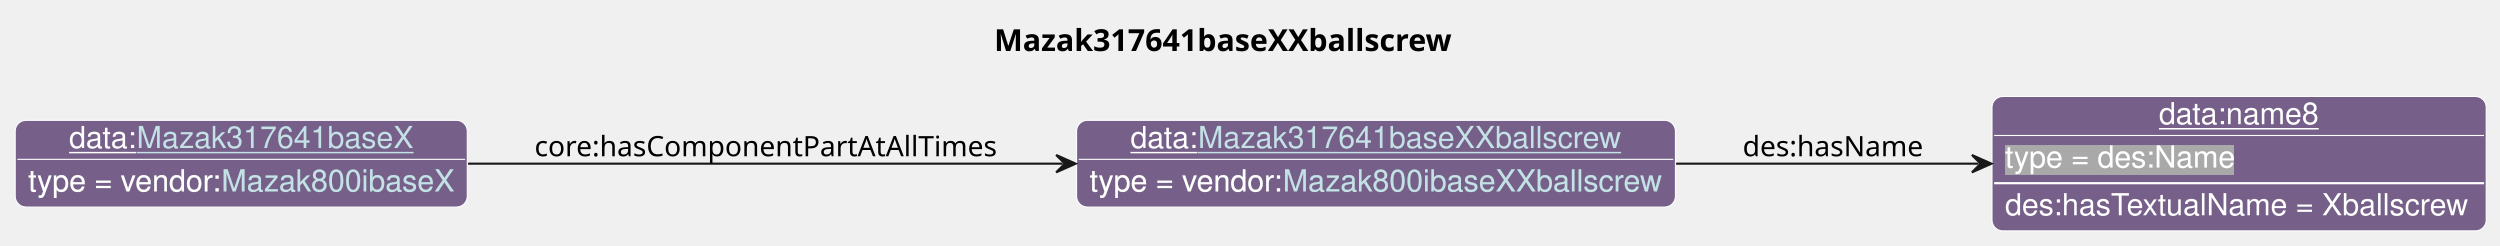
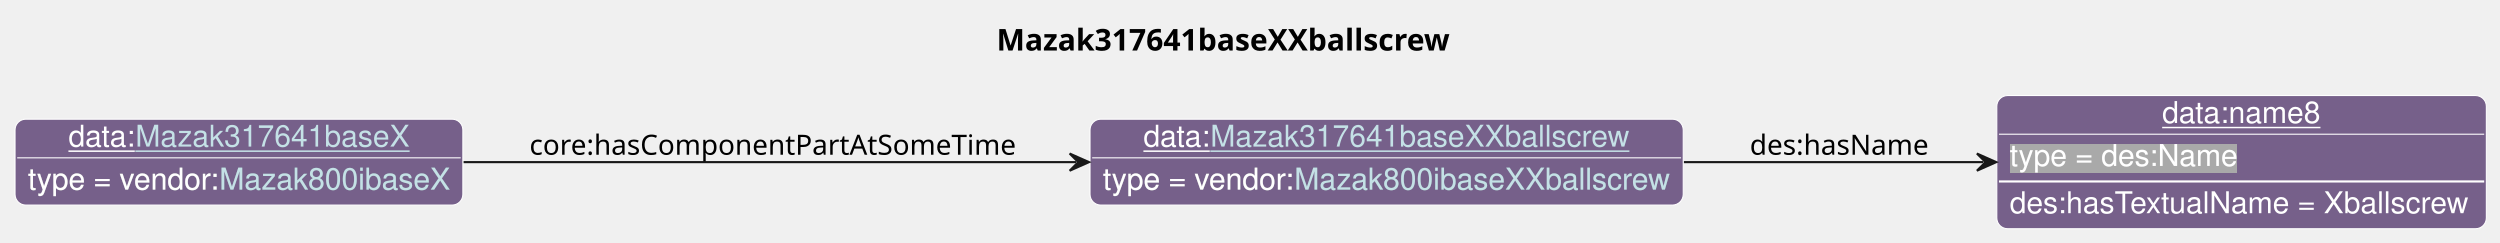
- <svg xmlns="http://www.w3.org/2000/svg" xmlns:xlink="http://www.w3.org/1999/xlink" contentStyleType="text/css" data-diagram-type="CLASS" height="113px" preserveAspectRatio="none" style="width:1153px;height:113px;background:#FFFFFF;" version="1.1" viewBox="0 0 1153 113" width="1153px" zoomAndPan="magnify">
+ <svg xmlns="http://www.w3.org/2000/svg" xmlns:xlink="http://www.w3.org/1999/xlink" contentStyleType="text/css" data-diagram-type="CLASS" height="113px" preserveAspectRatio="none" style="width:1164px;height:113px;background:#FFFFFF;" version="1.1" viewBox="0 0 1164 113" width="1164px" zoomAndPan="magnify">
  <defs>
-     <filter height="1" id="b18j043pew2vek0" width="1" x="0" y="0">
+     <filter height="1" id="b1u3iegl5g79ds0" width="1" x="0" y="0">
      <feFlood flood-color="#76608A" result="flood" />
      <feComposite in="SourceGraphic" in2="flood" operator="over" />
    </filter>
-     <filter height="1" id="b18j043pew2vek1" width="1" x="0" y="0">
+     <filter height="1" id="b1u3iegl5g79ds1" width="1" x="0" y="0">
      <feFlood flood-color="#A9A9A9" result="flood" />
      <feComposite in="SourceGraphic" in2="flood" operator="over" />
    </filter>
  </defs>
  <g>
    <g class="title" data-source-line="13">
-       <text fill="#000000" font-family="sans-serif" font-size="14" font-weight="bold" lengthAdjust="spacing" textLength="222.64" x="458.502" y="23.535">Mazak317641baseXXballscrew</text>
+       <text fill="#000000" font-family="sans-serif" font-size="14" font-weight="bold" lengthAdjust="spacing" textLength="222.64" x="464.002" y="23.535">Mazak317641baseXXballscrew</text>
    </g>
    <g class="entity" data-entity="o0" data-source-line="131" data-uid="ent0002" id="entity_o0">
-       <rect fill="#76608A" height="40" rx="5" ry="5" style="stroke:#FFFFFF;stroke-width:0.5;" width="276.202" x="496.51" y="55.488" />
-       <text fill="#FFFFFF" font-family="Helvetica" font-size="14" lengthAdjust="spacing" text-decoration="underline" textLength="31.138" x="521.374" y="68.269">data:</text>
+       <rect fill="#76608A" height="40" rx="5" ry="5" style="stroke:#FFFFFF;stroke-width:0.5;" width="276.202" x="507.51" y="55.488" />
+       <text fill="#FFFFFF" font-family="Helvetica" font-size="14" lengthAdjust="spacing" text-decoration="underline" textLength="31.138" x="532.374" y="68.269">data:</text>
      <a href="./Mazak317641baseXXballscrew.html" target="_top" title="./Mazak317641baseXXballscrew.html" xlink:actuate="onRequest" xlink:href="./Mazak317641baseXXballscrew.html" xlink:show="new" xlink:title="./Mazak317641baseXXballscrew.html" xlink:type="simple">
-         <text fill="#C4E1E6" font-family="Helvetica" font-size="14" lengthAdjust="spacing" text-decoration="underline" textLength="195.337" x="552.511" y="68.269">Mazak317641baseXXballscrew</text>
+         <text fill="#C4E1E6" font-family="Helvetica" font-size="14" lengthAdjust="spacing" text-decoration="underline" textLength="195.337" x="563.511" y="68.269">Mazak317641baseXXballscrew</text>
      </a>
-       <line style="stroke:#FFFFFF;stroke-width:0.5;" x1="497.51" x2="771.712" y1="73.488" y2="73.488" />
-       <text fill="#FFFFFF" filter="url(#b18j043pew2vek0)" font-family="Helvetica" font-size="14" lengthAdjust="spacing" textLength="89.113" x="502.51" y="88.269">type = vendor:</text>
+       <line style="stroke:#FFFFFF;stroke-width:0.5;" x1="508.51" x2="782.712" y1="73.488" y2="73.488" />
+       <text fill="#FFFFFF" filter="url(#b1u3iegl5g79ds0)" font-family="Helvetica" font-size="14" lengthAdjust="spacing" textLength="89.113" x="513.51" y="88.269">type = vendor:</text>
      <a href="../Mazak.html#Mazak800ibaseXXballscrew" target="_top" title="../Mazak.html#Mazak800ibaseXXballscrew" xlink:actuate="onRequest" xlink:href="../Mazak.html#Mazak800ibaseXXballscrew" xlink:show="new" xlink:title="../Mazak.html#Mazak800ibaseXXballscrew" xlink:type="simple">
-         <text fill="#C4E1E6" filter="url(#b18j043pew2vek0)" font-family="Helvetica" font-size="14" lengthAdjust="spacing" textLength="175.089" x="591.623" y="88.269">Mazak800ibaseXXballscrew</text>
-         <line style="stroke:#76608A;stroke-width:0.5;" x1="591.623" x2="766.712" y1="89.269" y2="89.269" />
+         <text fill="#C4E1E6" filter="url(#b1u3iegl5g79ds0)" font-family="Helvetica" font-size="14" lengthAdjust="spacing" textLength="175.089" x="602.623" y="88.269">Mazak800ibaseXXballscrew</text>
+         <line style="stroke:#76608A;stroke-width:0.5;" x1="602.623" x2="777.712" y1="89.269" y2="89.269" />
      </a>
    </g>
    <g class="entity" data-entity="o1" data-source-line="131" data-uid="ent0003" id="entity_o1">
-       <rect fill="#76608A" height="62" rx="5" ry="5" style="stroke:#FFFFFF;stroke-width:0.5;" width="227.934" x="918.71" y="44.488" />
-       <text fill="#FFFFFF" font-family="Helvetica" font-size="14" lengthAdjust="spacing" text-decoration="underline" textLength="73.944" x="995.705" y="57.269">data:name8</text>
-       <line style="stroke:#FFFFFF;stroke-width:0.5;" x1="919.71" x2="1145.644" y1="62.488" y2="62.488" />
-       <text fill="#FFFFFF" filter="url(#b18j043pew2vek1)" font-family="Helvetica" font-size="14" lengthAdjust="spacing" textLength="106.224" x="924.71" y="77.269">type = des:Name</text>
-       <line style="stroke:#FFFFFF;stroke-width:1;" x1="919.71" x2="1145.644" y1="84.488" y2="84.488" />
-       <text fill="#FFFFFF" font-family="Helvetica" font-size="14" lengthAdjust="spacing" textLength="215.934" x="924.71" y="99.269">des:hasTextualName = Xballscrew</text>
+       <rect fill="#76608A" height="62" rx="5" ry="5" style="stroke:#FFFFFF;stroke-width:0.5;" width="227.934" x="929.71" y="44.488" />
+       <text fill="#FFFFFF" font-family="Helvetica" font-size="14" lengthAdjust="spacing" text-decoration="underline" textLength="73.944" x="1006.705" y="57.269">data:name8</text>
+       <line style="stroke:#FFFFFF;stroke-width:0.5;" x1="930.71" x2="1156.644" y1="62.488" y2="62.488" />
+       <text fill="#FFFFFF" filter="url(#b1u3iegl5g79ds1)" font-family="Helvetica" font-size="14" lengthAdjust="spacing" textLength="106.224" x="935.71" y="77.269">type = des:Name</text>
+       <line style="stroke:#FFFFFF;stroke-width:1;" x1="930.71" x2="1156.644" y1="84.488" y2="84.488" />
+       <text fill="#FFFFFF" font-family="Helvetica" font-size="14" lengthAdjust="spacing" textLength="215.934" x="935.71" y="99.269">des:hasTextualName = Xballscrew</text>
    </g>
    <g class="entity" data-entity="o2" data-source-line="131" data-uid="ent0004" id="entity_o2">
      <rect fill="#76608A" height="40" rx="5" ry="5" style="stroke:#FFFFFF;stroke-width:0.5;" width="208.513" x="7" y="55.488" />
      <text fill="#FFFFFF" font-family="Helvetica" font-size="14" lengthAdjust="spacing" text-decoration="underline" textLength="31.138" x="31.864" y="68.269">data:</text>
      <a href="./Mazak317641baseX.html" target="_top" title="./Mazak317641baseX.html" xlink:actuate="onRequest" xlink:href="./Mazak317641baseX.html" xlink:show="new" xlink:title="./Mazak317641baseX.html" xlink:type="simple">
        <text fill="#C4E1E6" font-family="Helvetica" font-size="14" lengthAdjust="spacing" text-decoration="underline" textLength="127.647" x="63.002" y="68.269">Mazak317641baseX</text>
      </a>
      <line style="stroke:#FFFFFF;stroke-width:0.5;" x1="8" x2="214.513" y1="73.488" y2="73.488" />
-       <text fill="#FFFFFF" filter="url(#b18j043pew2vek0)" font-family="Helvetica" font-size="14" lengthAdjust="spacing" textLength="89.113" x="13" y="88.269">type = vendor:</text>
+       <text fill="#FFFFFF" filter="url(#b1u3iegl5g79ds0)" font-family="Helvetica" font-size="14" lengthAdjust="spacing" textLength="89.113" x="13" y="88.269">type = vendor:</text>
      <a href="../Mazak.html#Mazak800ibaseX" target="_top" title="../Mazak.html#Mazak800ibaseX" xlink:actuate="onRequest" xlink:href="../Mazak.html#Mazak800ibaseX" xlink:show="new" xlink:title="../Mazak.html#Mazak800ibaseX" xlink:type="simple">
-         <text fill="#C4E1E6" filter="url(#b18j043pew2vek0)" font-family="Helvetica" font-size="14" lengthAdjust="spacing" textLength="107.399" x="102.113" y="88.269">Mazak800ibaseX</text>
+         <text fill="#C4E1E6" filter="url(#b1u3iegl5g79ds0)" font-family="Helvetica" font-size="14" lengthAdjust="spacing" textLength="107.399" x="102.113" y="88.269">Mazak800ibaseX</text>
        <line style="stroke:#76608A;stroke-width:0.5;" x1="102.113" x2="209.513" y1="89.269" y2="89.269" />
      </a>
    </g>
    <g class="link" data-entity-1="o0" data-entity-2="o1" data-source-line="195" data-uid="lnk5" id="link_o0_o1">
-       <path codeLine="195" d="M773.03,75.488 C820.51,75.488 867.13,75.488 912.45,75.488" fill="none" id="o0-to-o1" style="stroke:#181818;stroke-width:1;" />
-       <polygon fill="#181818" points="918.45,75.488,909.45,71.488,913.45,75.488,909.45,79.488,918.45,75.488" style="stroke:#181818;stroke-width:1;" />
-       <text fill="#000000" font-family="sans-serif" font-size="13" lengthAdjust="spacing" textLength="84.202" x="803.71" y="72.057">des:hasName</text>
+       <path codeLine="195" d="M784.03,75.488 C831.51,75.488 878.13,75.488 923.45,75.488" fill="none" id="o0-to-o1" style="stroke:#181818;stroke-width:1;" />
+       <polygon fill="#181818" points="929.45,75.488,920.45,71.488,924.45,75.488,920.45,79.488,929.45,75.488" style="stroke:#181818;stroke-width:1;" />
+       <text fill="#000000" font-family="sans-serif" font-size="13" lengthAdjust="spacing" textLength="84.202" x="814.71" y="72.057">des:hasName</text>
    </g>
    <g class="link" data-entity-1="o2" data-entity-2="o0" data-source-line="195" data-uid="lnk6" id="link_o2_o0">
-       <path codeLine="195" d="M215.88,75.488 C296.21,75.488 402.26,75.488 490.09,75.488" fill="none" id="o2-to-o0" style="stroke:#181818;stroke-width:1;" />
-       <polygon fill="#181818" points="496.09,75.488,487.09,71.488,491.09,75.488,487.09,79.488,496.09,75.488" style="stroke:#181818;stroke-width:1;" />
-       <text fill="#000000" font-family="sans-serif" font-size="13" lengthAdjust="spacing" textLength="219.565" x="246.51" y="72.057">core:hasComponentPartAtAllTimes</text>
+       <path codeLine="195" d="M215.85,75.488 C298.88,75.488 410.12,75.488 501.03,75.488" fill="none" id="o2-to-o0" style="stroke:#181818;stroke-width:1;" />
+       <polygon fill="#181818" points="507.03,75.488,498.03,71.488,502.03,75.488,498.03,79.488,507.03,75.488" style="stroke:#181818;stroke-width:1;" />
+       <text fill="#000000" font-family="sans-serif" font-size="13" lengthAdjust="spacing" textLength="230.82" x="246.51" y="72.057">core:hasComponentPartAtSomeTime</text>
    </g>
  </g>
</svg>
